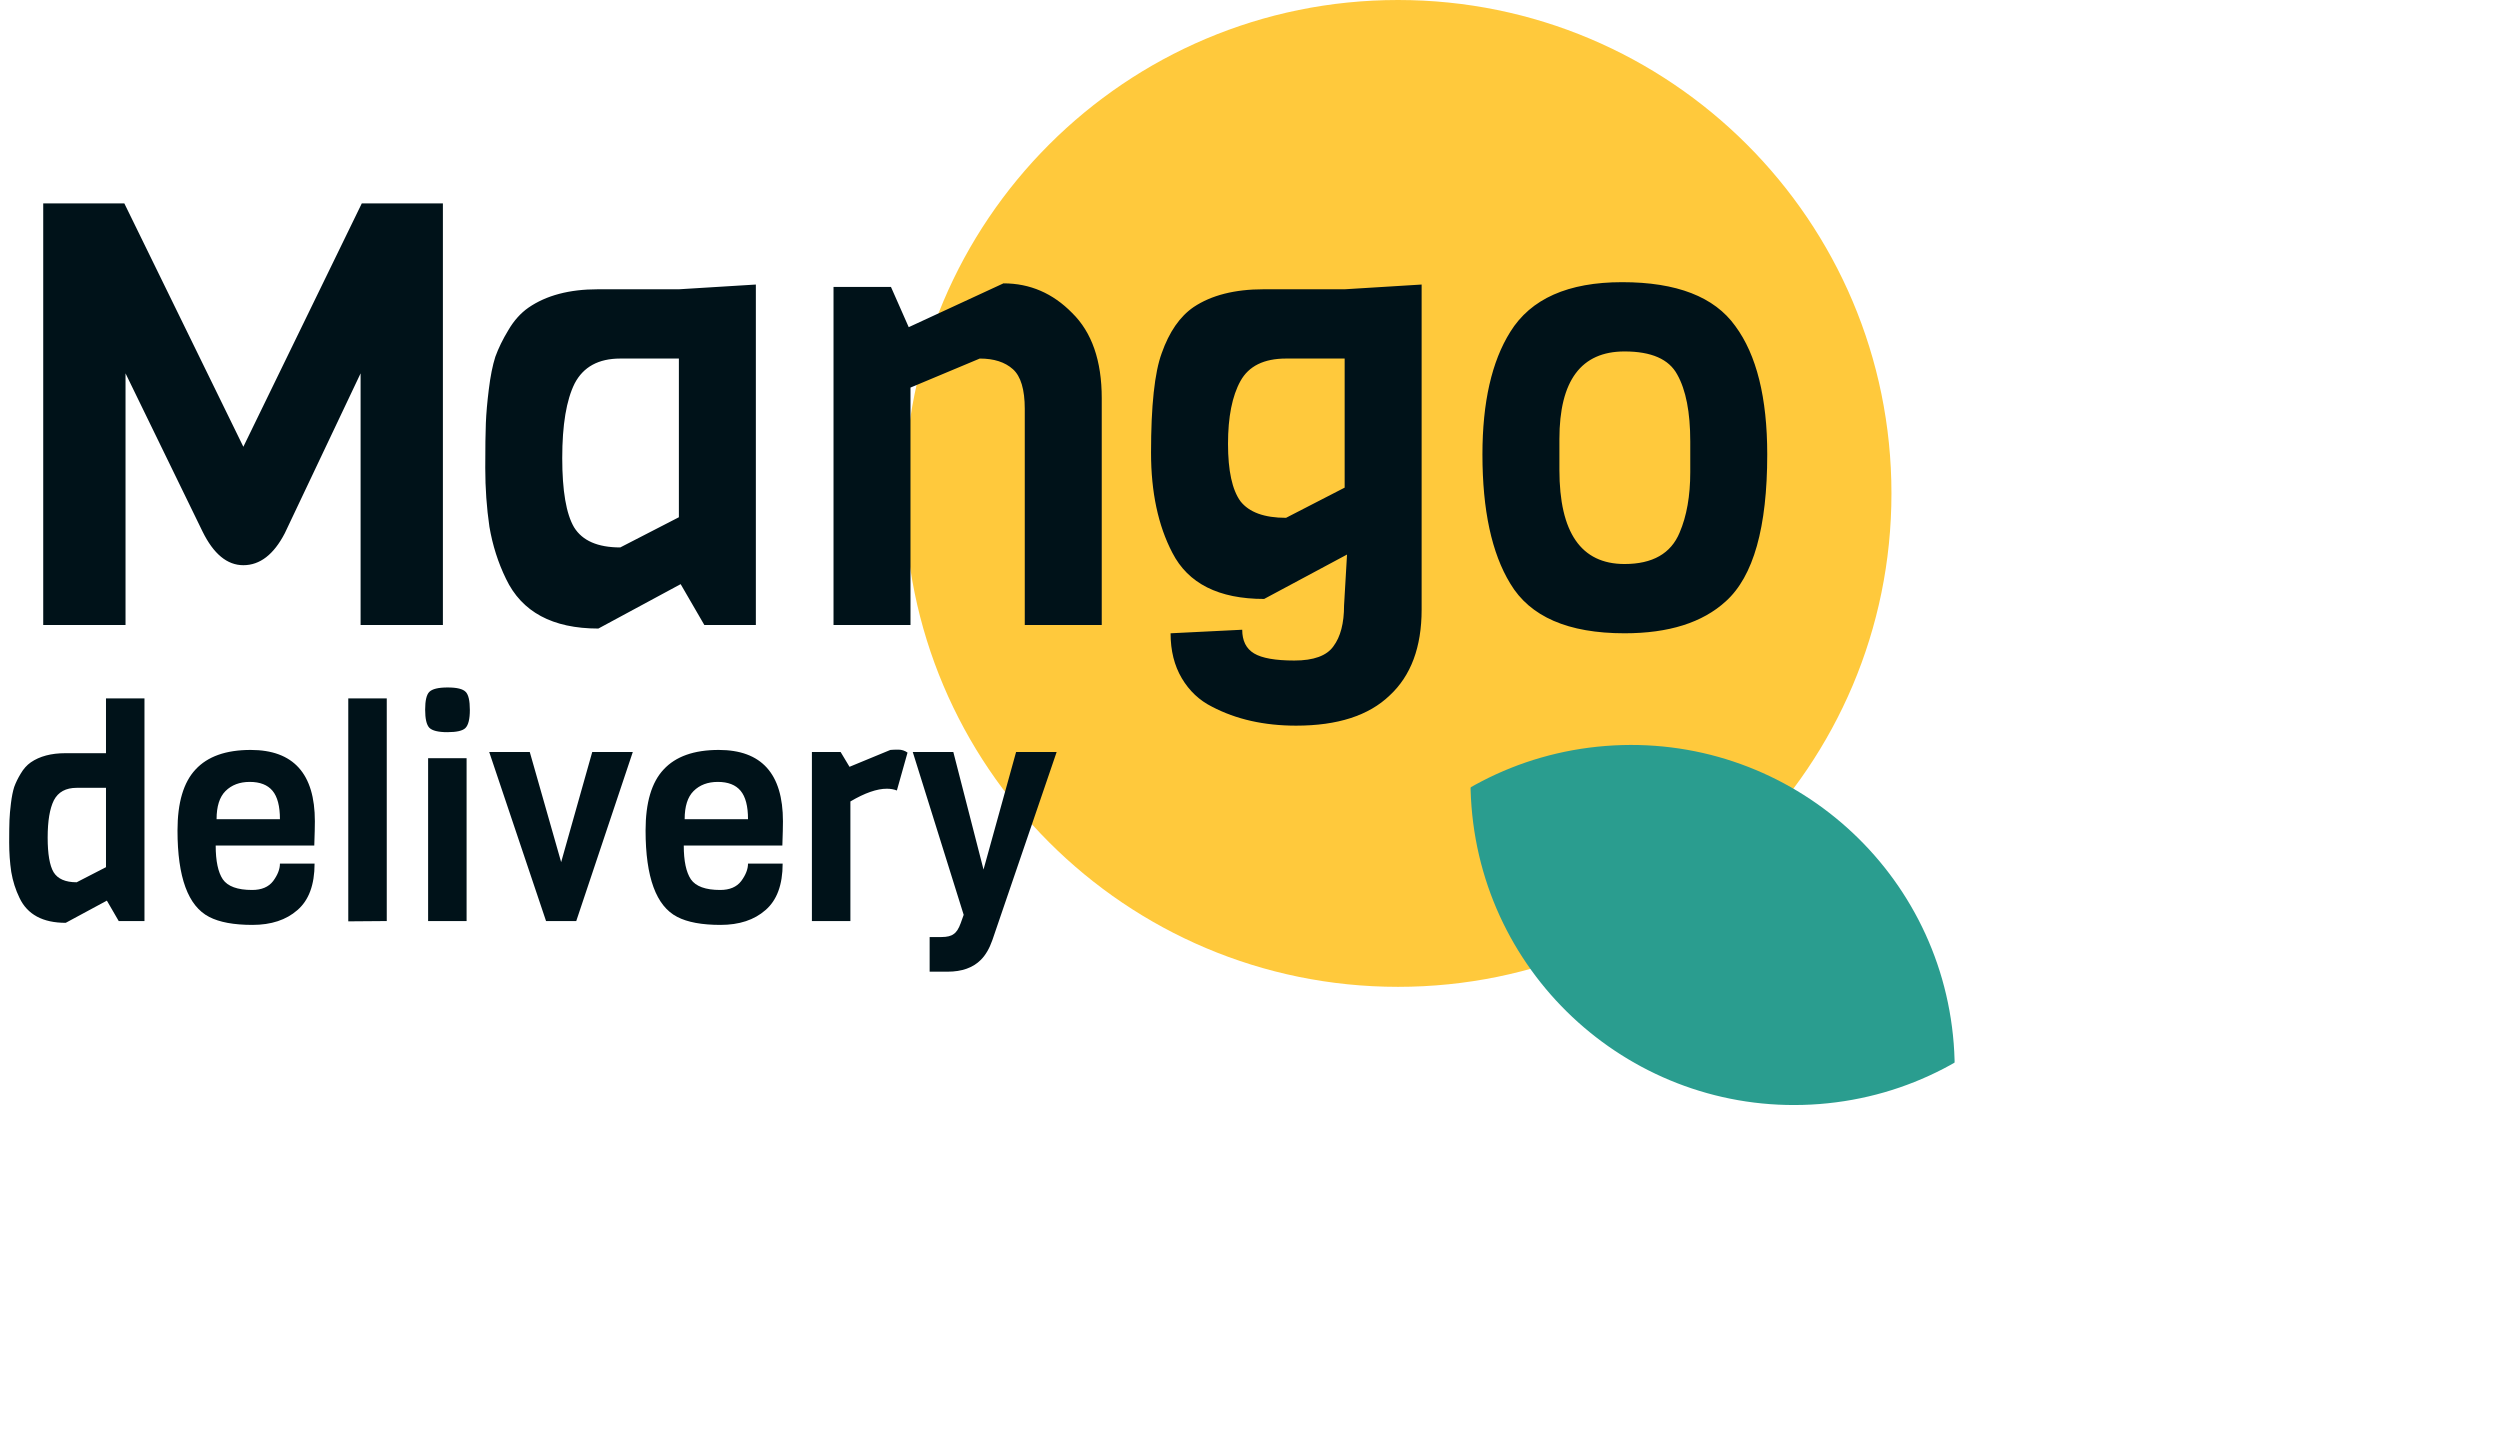
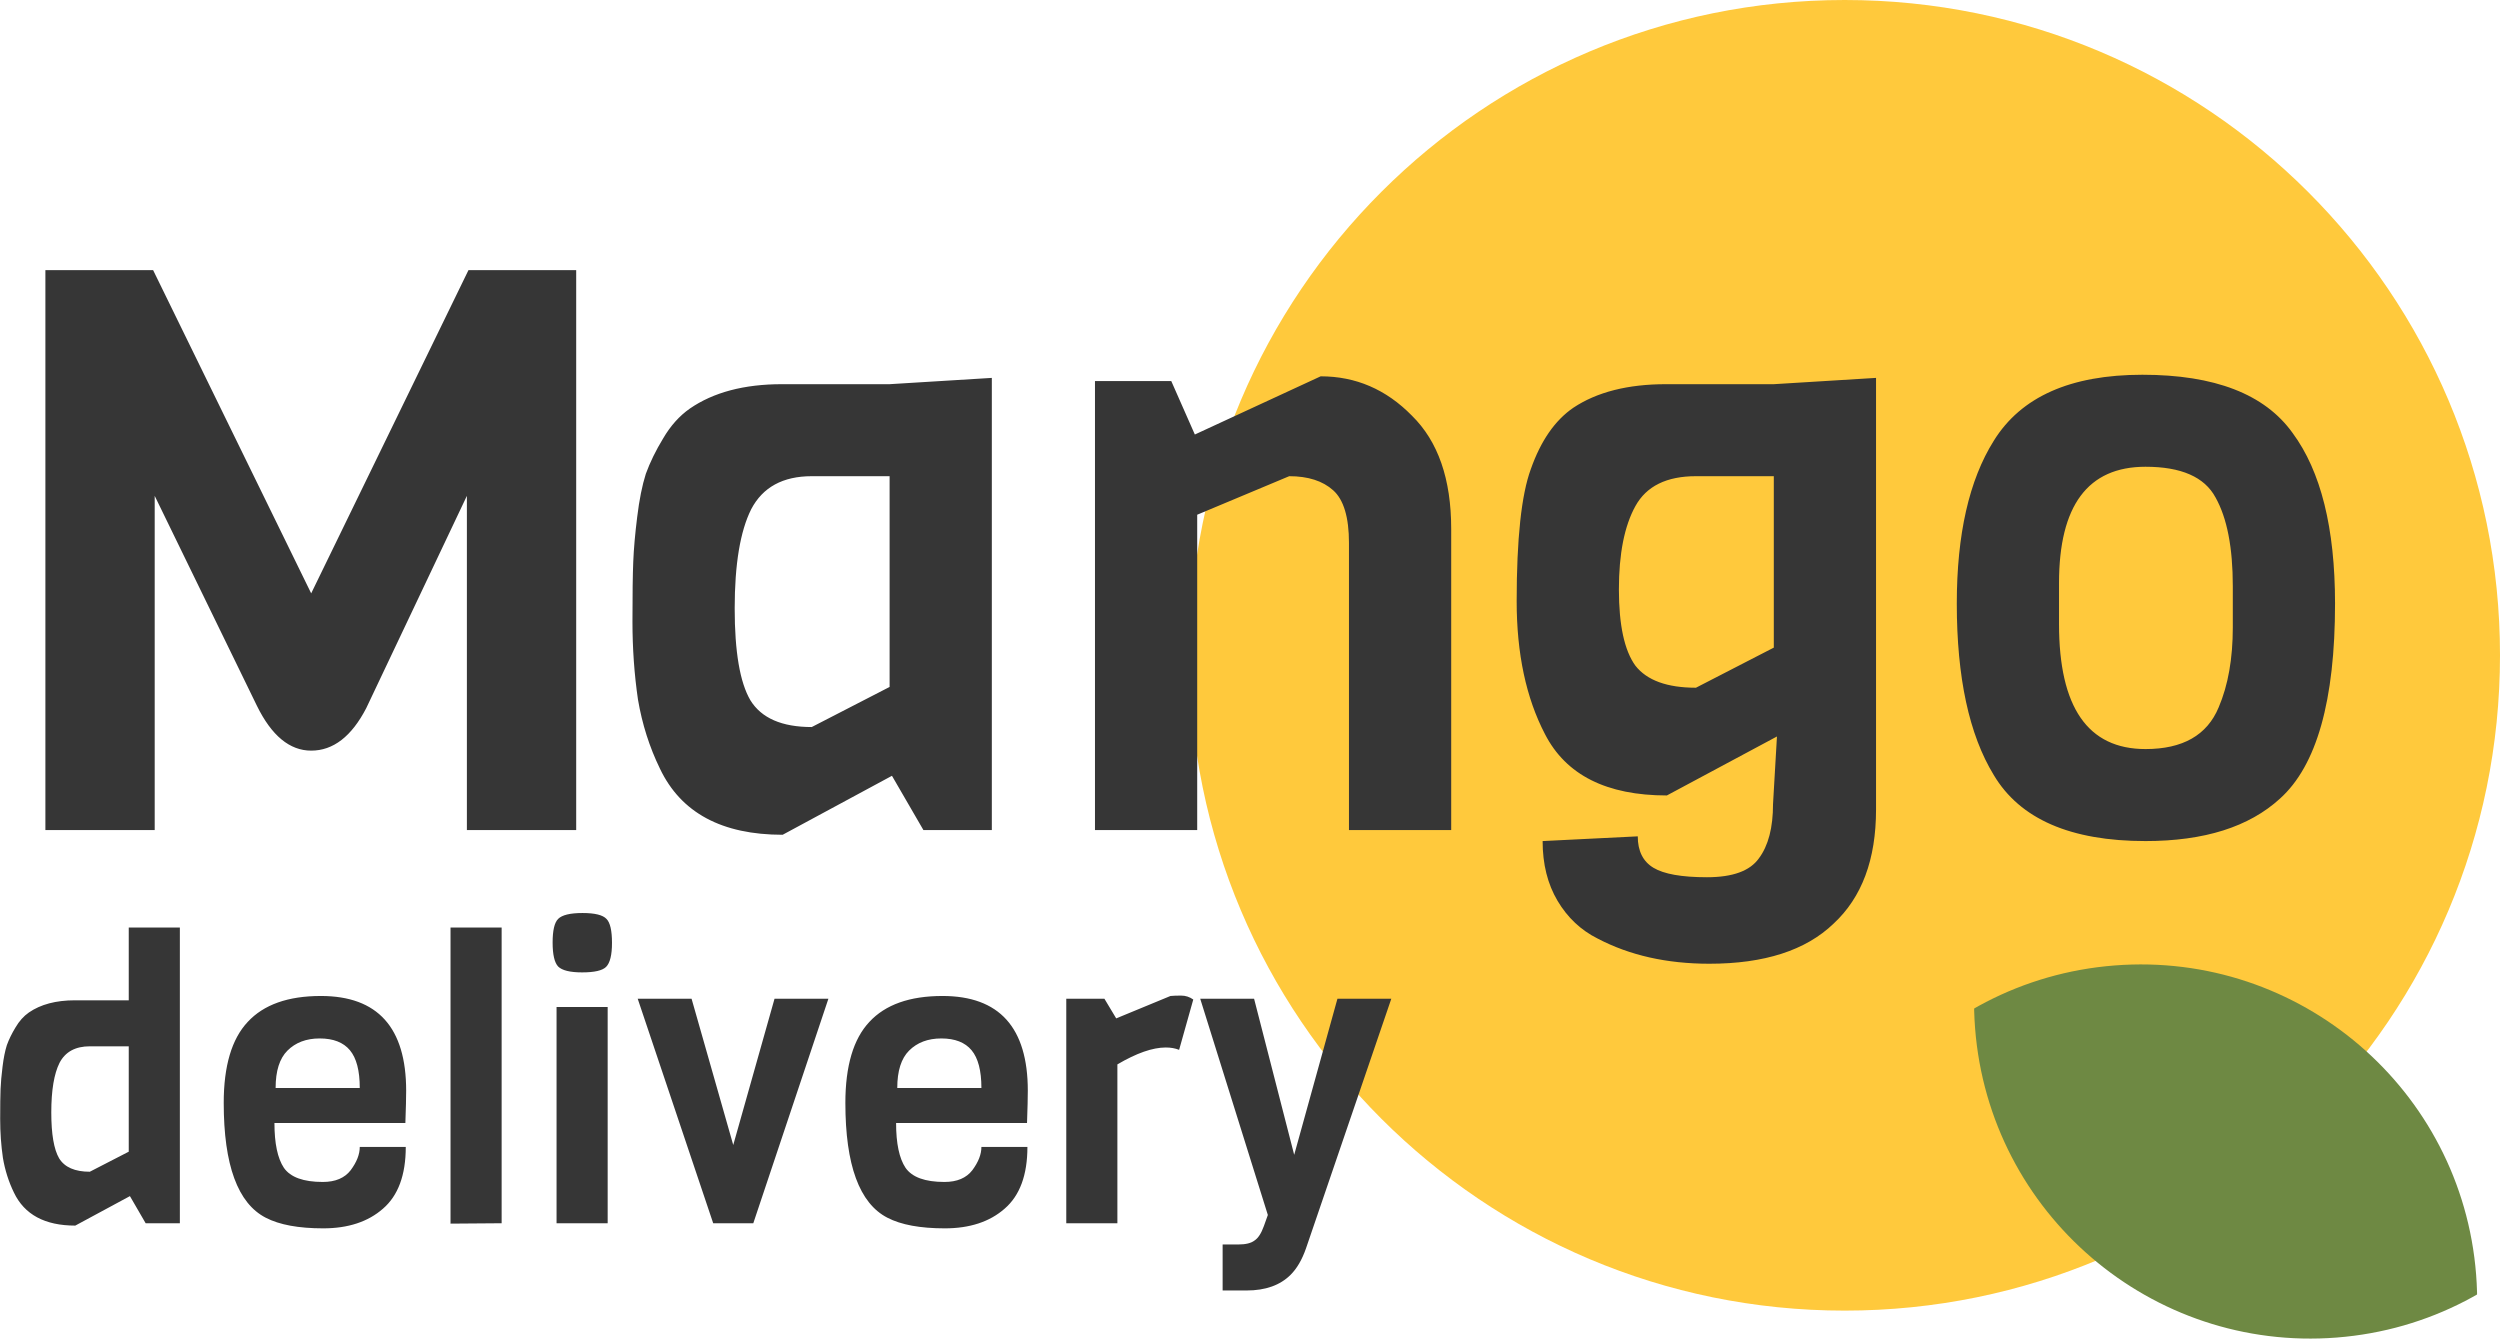
- <svg xmlns="http://www.w3.org/2000/svg" width="152" height="87" viewBox="0 0 152 87" fill="none">
+ <svg xmlns="http://www.w3.org/2000/svg" fill="none" viewBox="0.55 0 114.45 61.5">
  <circle cx="85" cy="30" r="30" fill="#FFC93C" />
-   <path d="M21.924 22.7L17.316 32.42C16.644 33.716 15.804 34.364 14.796 34.364C13.812 34.364 12.984 33.68 12.312 32.312L7.632 22.7V38H2.628V12.368H7.56L14.796 27.164L21.996 12.368H26.928V38H21.924V22.7ZM45.956 38H42.824L41.384 35.516L36.38 38.216C33.596 38.216 31.724 37.208 30.764 35.192C30.284 34.208 29.948 33.152 29.756 32.024C29.588 30.872 29.504 29.684 29.504 28.46C29.504 27.212 29.516 26.3 29.54 25.724C29.564 25.124 29.624 24.44 29.72 23.672C29.816 22.88 29.948 22.22 30.116 21.692C30.308 21.164 30.572 20.624 30.908 20.072C31.244 19.496 31.652 19.04 32.132 18.704C33.212 17.96 34.616 17.588 36.344 17.588H41.276L45.956 17.3V38ZM41.276 31.448V21.8H37.712C36.392 21.8 35.468 22.304 34.94 23.312C34.436 24.32 34.184 25.832 34.184 27.848C34.184 29.84 34.424 31.244 34.904 32.06C35.408 32.876 36.344 33.284 37.712 33.284L41.276 31.448ZM66.986 38H62.306V24.86C62.306 23.684 62.066 22.88 61.586 22.448C61.106 22.016 60.434 21.8 59.57 21.8L55.358 23.564V38H50.678V17.444H54.17L55.25 19.892L61.01 17.228C62.618 17.228 64.01 17.828 65.186 19.028C66.386 20.204 66.986 21.932 66.986 24.212V38ZM81.755 17.588L86.435 17.3V37.064C86.435 39.344 85.787 41.084 84.491 42.284C83.219 43.508 81.323 44.12 78.803 44.12C76.859 44.12 75.155 43.736 73.691 42.968C72.923 42.584 72.311 42.008 71.855 41.24C71.399 40.472 71.171 39.56 71.171 38.504L75.527 38.288C75.527 38.96 75.767 39.44 76.247 39.728C76.727 40.016 77.543 40.16 78.695 40.16C79.871 40.16 80.663 39.872 81.071 39.296C81.503 38.72 81.719 37.892 81.719 36.812L81.899 33.716L76.859 36.416C74.099 36.416 72.239 35.48 71.279 33.608C70.415 31.952 69.983 29.924 69.983 27.524C69.983 24.668 70.199 22.652 70.631 21.476C71.087 20.18 71.735 19.244 72.575 18.668C73.655 17.948 75.071 17.588 76.823 17.588H81.755ZM81.755 29.648V21.8H78.191C76.847 21.8 75.923 22.256 75.419 23.168C74.915 24.08 74.663 25.352 74.663 26.984C74.663 28.616 74.915 29.78 75.419 30.476C75.947 31.148 76.871 31.484 78.191 31.484L81.755 29.648ZM102.768 28.712V26.84C102.768 25.064 102.504 23.708 101.976 22.772C101.472 21.836 100.404 21.368 98.772 21.368C96.132 21.368 94.812 23.144 94.812 26.696V28.568C94.812 32.384 96.132 34.292 98.772 34.292C100.476 34.292 101.592 33.656 102.12 32.384C102.552 31.376 102.768 30.152 102.768 28.712ZM107.448 27.632C107.448 32.072 106.608 35.048 104.928 36.56C103.512 37.856 101.46 38.504 98.772 38.504C95.34 38.504 93.024 37.496 91.824 35.48C90.696 33.632 90.132 31.016 90.132 27.632C90.132 24.464 90.696 21.98 91.824 20.18C93.072 18.164 95.34 17.156 98.628 17.156C101.94 17.156 104.232 18.044 105.504 19.82C106.8 21.572 107.448 24.176 107.448 27.632Z" fill="#001219" />
-   <path d="M8.784 56H7.218L6.498 54.758L3.996 56.108C2.604 56.108 1.668 55.604 1.188 54.596C0.948 54.104 0.78 53.576 0.684 53.012C0.6 52.436 0.558 51.842 0.558 51.23C0.558 50.606 0.564 50.15 0.576 49.862C0.588 49.562 0.618 49.22 0.666 48.836C0.714 48.44 0.78 48.11 0.864 47.846C0.96 47.582 1.092 47.312 1.26 47.036C1.428 46.748 1.632 46.52 1.872 46.352C2.412 45.98 3.114 45.794 3.978 45.794H6.444V42.464H8.784V56ZM6.444 52.724V47.9H4.662C4.002 47.9 3.54 48.152 3.276 48.656C3.024 49.16 2.898 49.916 2.898 50.924C2.898 51.92 3.018 52.622 3.258 53.03C3.51 53.438 3.978 53.642 4.662 53.642L6.444 52.724ZM19.108 51.41H13.114C13.114 52.346 13.258 53.03 13.546 53.462C13.846 53.894 14.44 54.11 15.328 54.11C15.904 54.11 16.33 53.93 16.606 53.57C16.882 53.198 17.02 52.844 17.02 52.508H19.126C19.126 53.792 18.778 54.734 18.082 55.334C17.398 55.934 16.486 56.234 15.346 56.234C14.218 56.234 13.342 56.072 12.718 55.748C11.434 55.088 10.792 53.336 10.792 50.492C10.792 48.8 11.158 47.564 11.89 46.784C12.622 45.992 13.738 45.596 15.238 45.596C17.842 45.596 19.144 47.042 19.144 49.934C19.144 50.246 19.132 50.738 19.108 51.41ZM13.168 49.808H17.02C17.02 49.016 16.87 48.44 16.57 48.08C16.27 47.72 15.808 47.54 15.184 47.54C14.572 47.54 14.08 47.726 13.708 48.098C13.348 48.458 13.168 49.028 13.168 49.808ZM23.515 56L21.175 56.018V42.464H23.515V56ZM27.217 41.798C27.781 41.798 28.147 41.888 28.315 42.068C28.483 42.236 28.567 42.602 28.567 43.166C28.567 43.718 28.477 44.084 28.297 44.264C28.129 44.432 27.763 44.516 27.199 44.516C26.647 44.516 26.281 44.426 26.101 44.246C25.933 44.066 25.849 43.7 25.849 43.148C25.849 42.596 25.933 42.236 26.101 42.068C26.281 41.888 26.653 41.798 27.217 41.798ZM28.369 56H26.029V46.1H28.369V56ZM38.474 45.722L35.036 56H33.2L29.744 45.722H32.21L34.118 52.418L36.008 45.722H38.474ZM47.567 51.41H41.573C41.573 52.346 41.717 53.03 42.005 53.462C42.305 53.894 42.899 54.11 43.787 54.11C44.363 54.11 44.789 53.93 45.065 53.57C45.341 53.198 45.479 52.844 45.479 52.508H47.585C47.585 53.792 47.237 54.734 46.541 55.334C45.857 55.934 44.945 56.234 43.805 56.234C42.677 56.234 41.801 56.072 41.177 55.748C39.893 55.088 39.251 53.336 39.251 50.492C39.251 48.8 39.617 47.564 40.349 46.784C41.081 45.992 42.197 45.596 43.697 45.596C46.301 45.596 47.603 47.042 47.603 49.934C47.603 50.246 47.591 50.738 47.567 51.41ZM41.627 49.808H45.479C45.479 49.016 45.329 48.44 45.029 48.08C44.729 47.72 44.267 47.54 43.643 47.54C43.031 47.54 42.539 47.726 42.167 48.098C41.807 48.458 41.627 49.028 41.627 49.808ZM55.178 45.758L54.53 48.062C54.35 47.99 54.146 47.954 53.918 47.954C53.318 47.954 52.58 48.212 51.704 48.728V56H49.364V45.722H51.11L51.65 46.622L54.134 45.596C54.254 45.584 54.416 45.578 54.62 45.578C54.824 45.578 55.01 45.638 55.178 45.758ZM64.244 45.722L60.338 57.152C60.158 57.668 59.924 58.07 59.636 58.358C59.156 58.838 58.484 59.078 57.62 59.078H56.522V56.972H57.242C57.578 56.972 57.824 56.912 57.98 56.792C58.148 56.684 58.292 56.462 58.412 56.126L58.592 55.622L55.496 45.722H57.962L59.798 52.868L61.778 45.722H64.244Z" fill="#001219" />
-   <mask id="mask0_382_883" style="mask-type:alpha" maskUnits="userSpaceOnUse" x="79" y="45" width="40" height="40">
-     <circle cx="99.159" cy="64.98" r="19.686" transform="rotate(-4.46519 99.159 64.9795)" fill="#94D2BD" />
+   <path d="M21.924 22.7L17.316 32.42C16.644 33.716 15.804 34.364 14.796 34.364C13.812 34.364 12.984 33.68 12.312 32.312L7.632 22.7V38H2.628V12.368H7.56L14.796 27.164L21.996 12.368H26.928V38H21.924V22.7ZM45.956 38H42.824L41.384 35.516L36.38 38.216C33.596 38.216 31.724 37.208 30.764 35.192C30.284 34.208 29.948 33.152 29.756 32.024C29.588 30.872 29.504 29.684 29.504 28.46C29.504 27.212 29.516 26.3 29.54 25.724C29.564 25.124 29.624 24.44 29.72 23.672C29.816 22.88 29.948 22.22 30.116 21.692C30.308 21.164 30.572 20.624 30.908 20.072C31.244 19.496 31.652 19.04 32.132 18.704C33.212 17.96 34.616 17.588 36.344 17.588H41.276L45.956 17.3V38ZM41.276 31.448V21.8H37.712C36.392 21.8 35.468 22.304 34.94 23.312C34.436 24.32 34.184 25.832 34.184 27.848C34.184 29.84 34.424 31.244 34.904 32.06C35.408 32.876 36.344 33.284 37.712 33.284L41.276 31.448ZM66.986 38H62.306V24.86C62.306 23.684 62.066 22.88 61.586 22.448C61.106 22.016 60.434 21.8 59.57 21.8L55.358 23.564V38H50.678V17.444H54.17L55.25 19.892L61.01 17.228C62.618 17.228 64.01 17.828 65.186 19.028C66.386 20.204 66.986 21.932 66.986 24.212V38ZM81.755 17.588L86.435 17.3V37.064C86.435 39.344 85.787 41.084 84.491 42.284C83.219 43.508 81.323 44.12 78.803 44.12C76.859 44.12 75.155 43.736 73.691 42.968C72.923 42.584 72.311 42.008 71.855 41.24C71.399 40.472 71.171 39.56 71.171 38.504L75.527 38.288C75.527 38.96 75.767 39.44 76.247 39.728C76.727 40.016 77.543 40.16 78.695 40.16C79.871 40.16 80.663 39.872 81.071 39.296C81.503 38.72 81.719 37.892 81.719 36.812L81.899 33.716L76.859 36.416C74.099 36.416 72.239 35.48 71.279 33.608C70.415 31.952 69.983 29.924 69.983 27.524C69.983 24.668 70.199 22.652 70.631 21.476C71.087 20.18 71.735 19.244 72.575 18.668C73.655 17.948 75.071 17.588 76.823 17.588H81.755ZM81.755 29.648V21.8H78.191C76.847 21.8 75.923 22.256 75.419 23.168C74.915 24.08 74.663 25.352 74.663 26.984C74.663 28.616 74.915 29.78 75.419 30.476C75.947 31.148 76.871 31.484 78.191 31.484L81.755 29.648ZM102.768 28.712V26.84C102.768 25.064 102.504 23.708 101.976 22.772C101.472 21.836 100.404 21.368 98.772 21.368C96.132 21.368 94.812 23.144 94.812 26.696V28.568C94.812 32.384 96.132 34.292 98.772 34.292C100.476 34.292 101.592 33.656 102.12 32.384C102.552 31.376 102.768 30.152 102.768 28.712ZM107.448 27.632C107.448 32.072 106.608 35.048 104.928 36.56C103.512 37.856 101.46 38.504 98.772 38.504C95.34 38.504 93.024 37.496 91.824 35.48C90.696 33.632 90.132 31.016 90.132 27.632C90.132 24.464 90.696 21.98 91.824 20.18C93.072 18.164 95.34 17.156 98.628 17.156C101.94 17.156 104.232 18.044 105.504 19.82C106.8 21.572 107.448 24.176 107.448 27.632Z" fill="#363636" />
+   <path d="M8.784 56H7.218L6.498 54.758L3.996 56.108C2.604 56.108 1.668 55.604 1.188 54.596C0.948 54.104 0.78 53.576 0.684 53.012C0.6 52.436 0.558 51.842 0.558 51.23C0.558 50.606 0.564 50.15 0.576 49.862C0.588 49.562 0.618 49.22 0.666 48.836C0.714 48.44 0.78 48.11 0.864 47.846C0.96 47.582 1.092 47.312 1.26 47.036C1.428 46.748 1.632 46.52 1.872 46.352C2.412 45.98 3.114 45.794 3.978 45.794H6.444V42.464H8.784V56ZM6.444 52.724V47.9H4.662C4.002 47.9 3.54 48.152 3.276 48.656C3.024 49.16 2.898 49.916 2.898 50.924C2.898 51.92 3.018 52.622 3.258 53.03C3.51 53.438 3.978 53.642 4.662 53.642L6.444 52.724ZM19.108 51.41H13.114C13.114 52.346 13.258 53.03 13.546 53.462C13.846 53.894 14.44 54.11 15.328 54.11C15.904 54.11 16.33 53.93 16.606 53.57C16.882 53.198 17.02 52.844 17.02 52.508H19.126C19.126 53.792 18.778 54.734 18.082 55.334C17.398 55.934 16.486 56.234 15.346 56.234C14.218 56.234 13.342 56.072 12.718 55.748C11.434 55.088 10.792 53.336 10.792 50.492C10.792 48.8 11.158 47.564 11.89 46.784C12.622 45.992 13.738 45.596 15.238 45.596C17.842 45.596 19.144 47.042 19.144 49.934C19.144 50.246 19.132 50.738 19.108 51.41ZM13.168 49.808H17.02C17.02 49.016 16.87 48.44 16.57 48.08C16.27 47.72 15.808 47.54 15.184 47.54C14.572 47.54 14.08 47.726 13.708 48.098C13.348 48.458 13.168 49.028 13.168 49.808ZM23.515 56L21.175 56.018V42.464H23.515V56ZM27.217 41.798C27.781 41.798 28.147 41.888 28.315 42.068C28.483 42.236 28.567 42.602 28.567 43.166C28.567 43.718 28.477 44.084 28.297 44.264C28.129 44.432 27.763 44.516 27.199 44.516C26.647 44.516 26.281 44.426 26.101 44.246C25.933 44.066 25.849 43.7 25.849 43.148C25.849 42.596 25.933 42.236 26.101 42.068C26.281 41.888 26.653 41.798 27.217 41.798ZM28.369 56H26.029V46.1H28.369V56ZM38.474 45.722L35.036 56H33.2L29.744 45.722H32.21L34.118 52.418L36.008 45.722H38.474ZM47.567 51.41H41.573C41.573 52.346 41.717 53.03 42.005 53.462C42.305 53.894 42.899 54.11 43.787 54.11C44.363 54.11 44.789 53.93 45.065 53.57C45.341 53.198 45.479 52.844 45.479 52.508H47.585C47.585 53.792 47.237 54.734 46.541 55.334C45.857 55.934 44.945 56.234 43.805 56.234C42.677 56.234 41.801 56.072 41.177 55.748C39.893 55.088 39.251 53.336 39.251 50.492C39.251 48.8 39.617 47.564 40.349 46.784C41.081 45.992 42.197 45.596 43.697 45.596C46.301 45.596 47.603 47.042 47.603 49.934C47.603 50.246 47.591 50.738 47.567 51.41ZM41.627 49.808H45.479C45.479 49.016 45.329 48.44 45.029 48.08C44.729 47.72 44.267 47.54 43.643 47.54C43.031 47.54 42.539 47.726 42.167 48.098C41.807 48.458 41.627 49.028 41.627 49.808ZM55.178 45.758L54.53 48.062C54.35 47.99 54.146 47.954 53.918 47.954C53.318 47.954 52.58 48.212 51.704 48.728V56H49.364V45.722H51.11L51.65 46.622L54.134 45.596C54.254 45.584 54.416 45.578 54.62 45.578C54.824 45.578 55.01 45.638 55.178 45.758ZM64.244 45.722L60.338 57.152C60.158 57.668 59.924 58.07 59.636 58.358C59.156 58.838 58.484 59.078 57.62 59.078H56.522V56.972H57.242C57.578 56.972 57.824 56.912 57.98 56.792C58.148 56.684 58.292 56.462 58.412 56.126L58.592 55.622L55.496 45.722H57.962L59.798 52.868L61.778 45.722H64.244Z" fill="#363636" />
+   <mask id="mask0_380_820" style="mask-type:alpha" maskUnits="userSpaceOnUse" x="83" y="44" width="31" height="31">
+     <circle cx="98.553" cy="59.553" r="15.401" transform="rotate(-4.46519 98.5529 59.5534)" fill="#6E8943" />
  </mask>
-   <g mask="url(#mask0_382_883)">
-     <circle cx="109.093" cy="47.499" r="19.686" transform="rotate(-4.46519 109.093 47.499)" fill="#2A9D8F" />
+   <g mask="url(#mask0_380_820)">
+     <circle cx="106.324" cy="45.879" r="15.401" transform="rotate(-4.46519 106.324 45.8786)" fill="#6E8943" />
  </g>
</svg>
